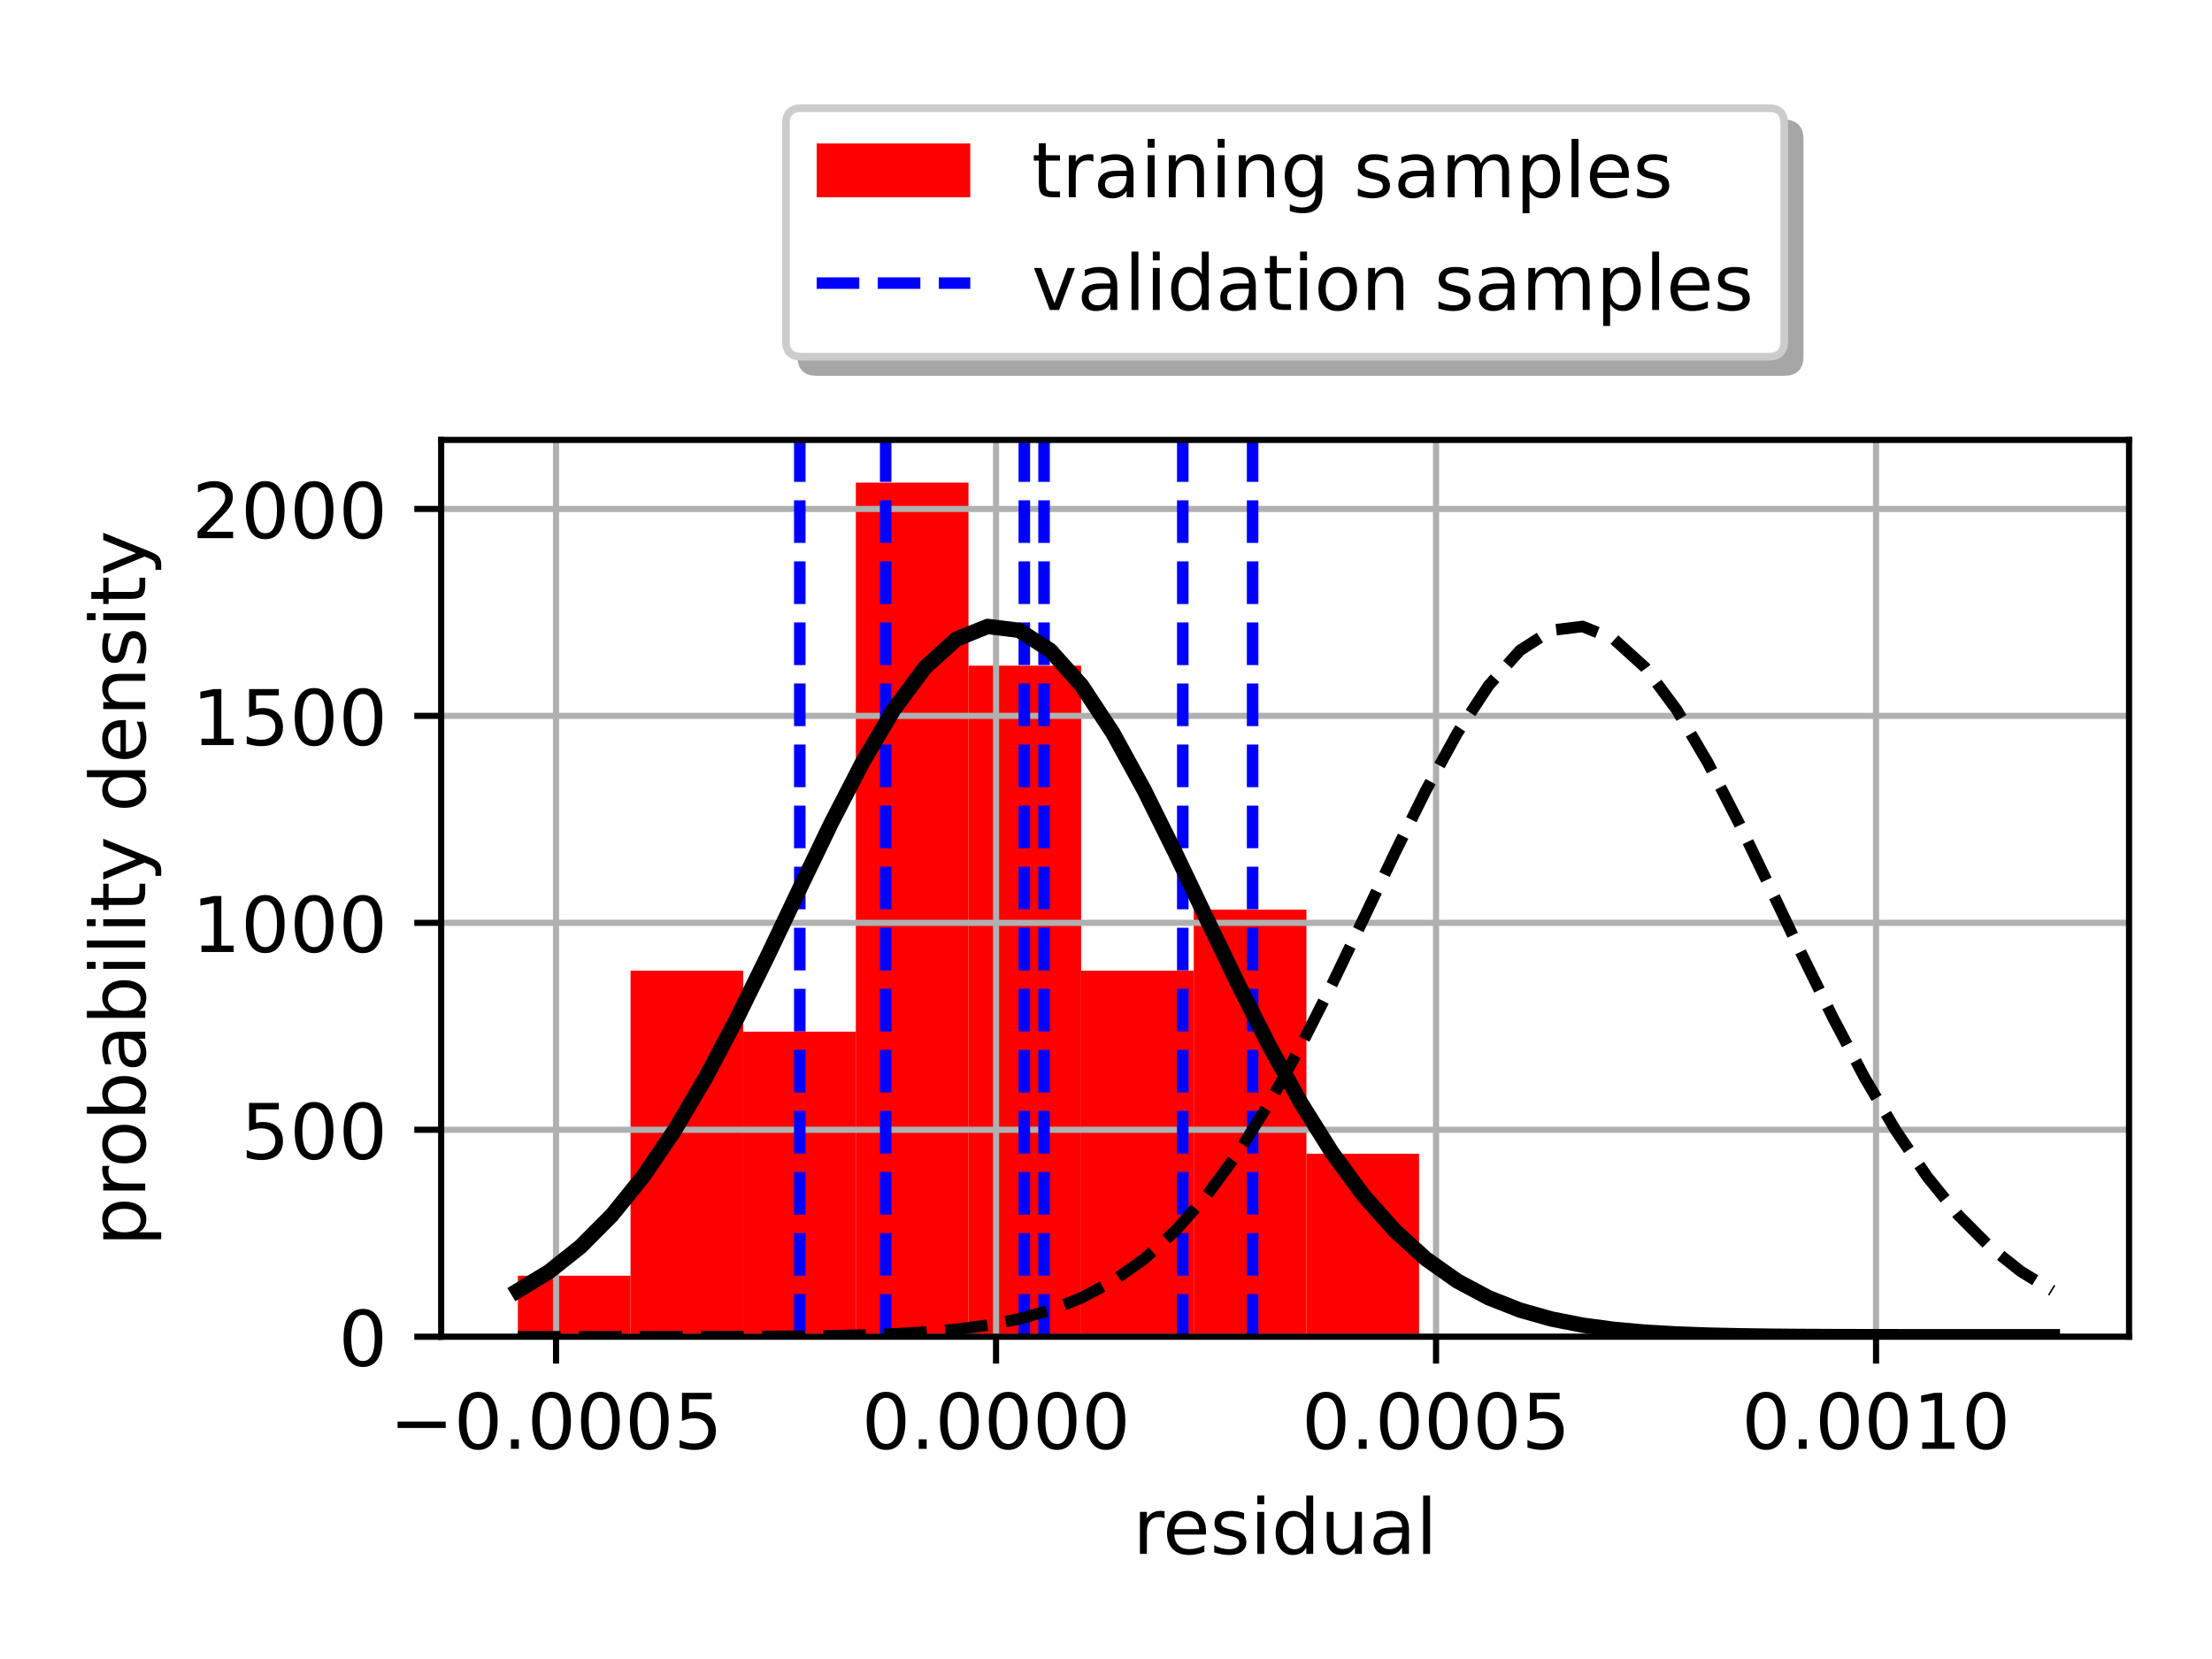
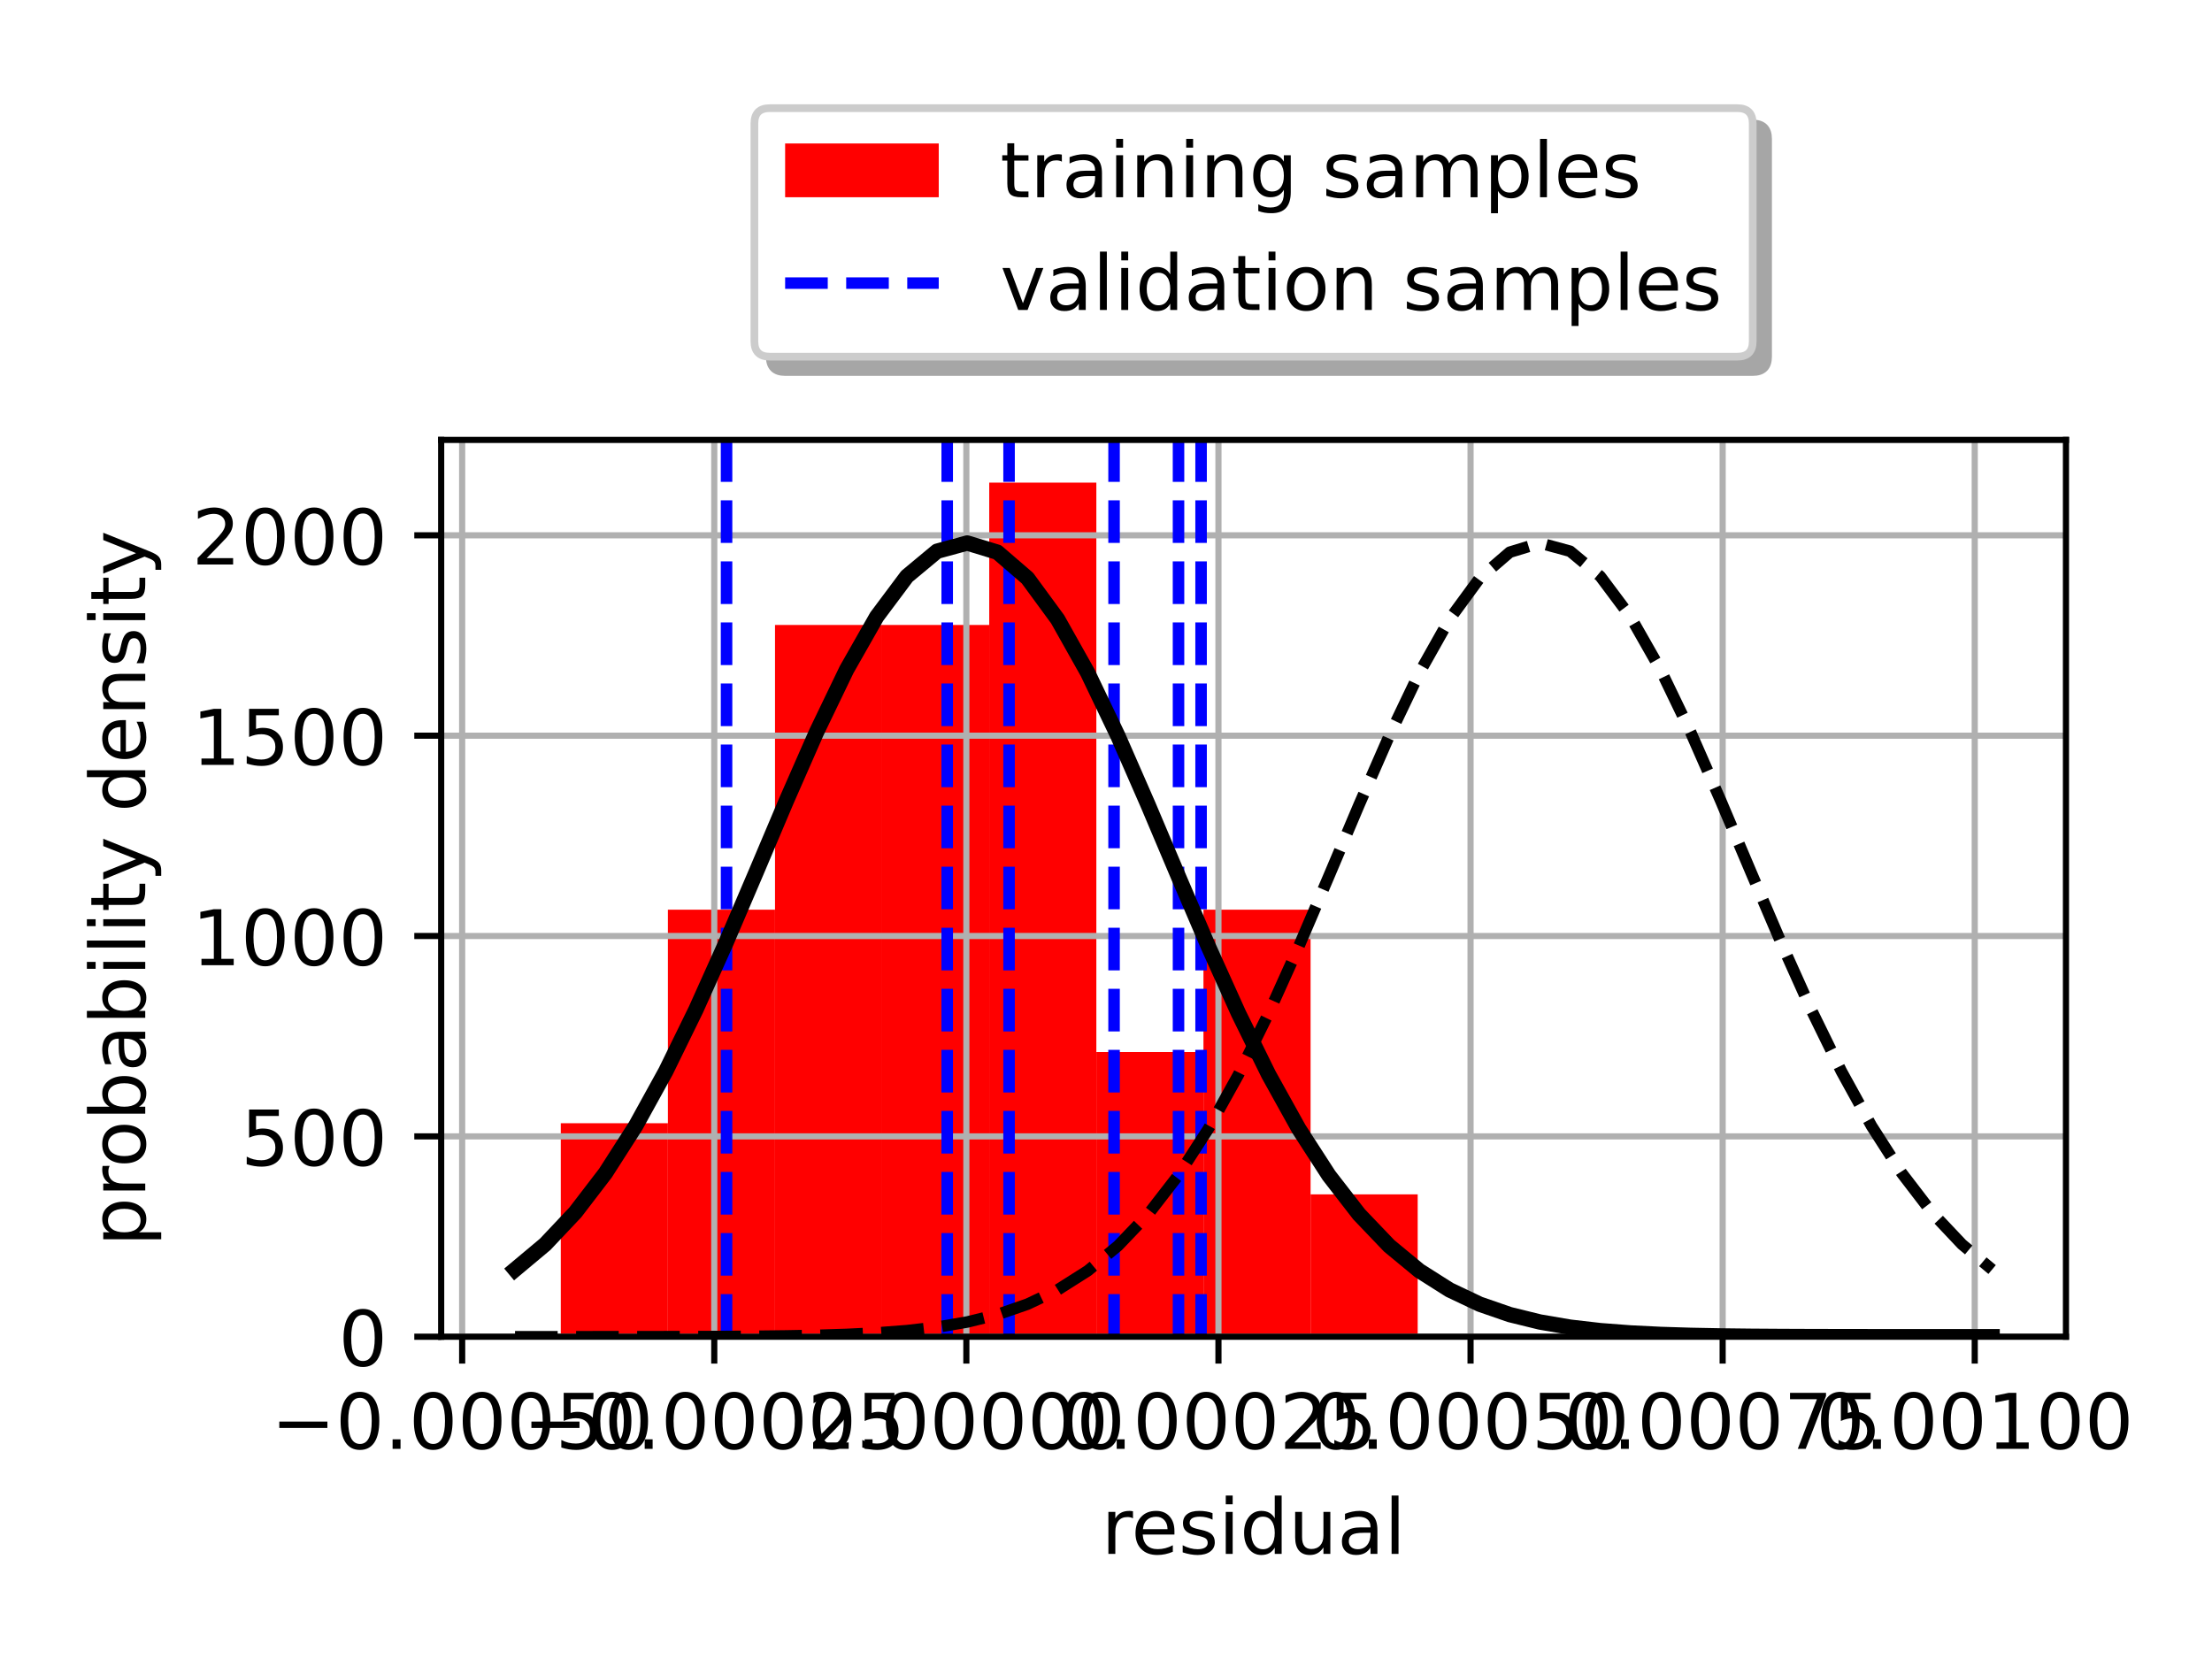
<svg xmlns="http://www.w3.org/2000/svg" xmlns:xlink="http://www.w3.org/1999/xlink" width="288pt" height="216pt" viewBox="0 0 288 216" version="1.1">
  <defs>
    <style type="text/css">*{stroke-linejoin: round; stroke-linecap: butt}</style>
  </defs>
  <g id="figure_1">
    <g id="patch_1">
      <path d="M 0 216  L 288 216  L 288 0  L 0 0  z " style="fill: #ffffff" />
    </g>
    <g id="axes_1">
      <g id="patch_2">
-         <path d="M 57.44 174.04  L 277.2 174.04  L 277.2 57.276  L 57.44 57.276  z " style="fill: #ffffff" />
+         <path d="M 57.44 174.04  L 268.986 174.04  L 268.986 57.276  L 57.44 57.276  z " style="fill: #ffffff" />
      </g>
      <g id="patch_3">
-         <path d="M 67.429 174.04  L 82.095 174.04  L 82.095 166.097  L 67.429 166.097  z " clip-path="url(#p45463c346d)" style="fill: #ff0000" />
+         <path d="M 73.014 174.04  L 86.96 174.04  L 86.96 146.239  L 73.014 146.239  z " clip-path="url(#pca82924d40)" style="fill: #ff0000" />
      </g>
      <g id="patch_4">
-         <path d="M 82.095 174.04  L 96.762 174.04  L 96.762 126.381  L 82.095 126.381  z " clip-path="url(#p45463c346d)" style="fill: #ff0000" />
+         <path d="M 86.96 174.04  L 100.906 174.04  L 100.906 118.438  L 86.96 118.438  z " clip-path="url(#pca82924d40)" style="fill: #ff0000" />
      </g>
      <g id="patch_5">
-         <path d="M 96.762 174.04  L 111.428 174.04  L 111.428 134.324  L 96.762 134.324  z " clip-path="url(#p45463c346d)" style="fill: #ff0000" />
+         <path d="M 100.906 174.04  L 114.852 174.04  L 114.852 81.37  L 100.906 81.37  z " clip-path="url(#pca82924d40)" style="fill: #ff0000" />
      </g>
      <g id="patch_6">
-         <path d="M 111.428 174.04  L 126.094 174.04  L 126.094 62.836  L 111.428 62.836  z " clip-path="url(#p45463c346d)" style="fill: #ff0000" />
+         <path d="M 114.852 174.04  L 128.797 174.04  L 128.797 81.37  L 114.852 81.37  z " clip-path="url(#pca82924d40)" style="fill: #ff0000" />
      </g>
      <g id="patch_7">
-         <path d="M 126.094 174.04  L 140.761 174.04  L 140.761 86.666  L 126.094 86.666  z " clip-path="url(#p45463c346d)" style="fill: #ff0000" />
+         <path d="M 128.797 174.04  L 142.743 174.04  L 142.743 62.836  L 128.797 62.836  z " clip-path="url(#pca82924d40)" style="fill: #ff0000" />
      </g>
      <g id="patch_8">
-         <path d="M 140.761 174.04  L 155.427 174.04  L 155.427 126.381  L 140.761 126.381  z " clip-path="url(#p45463c346d)" style="fill: #ff0000" />
+         <path d="M 142.743 174.04  L 156.689 174.04  L 156.689 136.972  L 142.743 136.972  z " clip-path="url(#pca82924d40)" style="fill: #ff0000" />
      </g>
      <g id="patch_9">
-         <path d="M 155.427 174.04  L 170.094 174.04  L 170.094 118.438  L 155.427 118.438  z " clip-path="url(#p45463c346d)" style="fill: #ff0000" />
+         <path d="M 156.689 174.04  L 170.635 174.04  L 170.635 118.438  L 156.689 118.438  z " clip-path="url(#pca82924d40)" style="fill: #ff0000" />
      </g>
      <g id="patch_10">
-         <path d="M 170.094 174.04  L 184.76 174.04  L 184.76 150.211  L 170.094 150.211  z " clip-path="url(#p45463c346d)" style="fill: #ff0000" />
+         <path d="M 170.635 174.04  L 184.581 174.04  L 184.581 155.506  L 170.635 155.506  z " clip-path="url(#pca82924d40)" style="fill: #ff0000" />
      </g>
      <g id="matplotlib.axis_1">
        <g id="xtick_1">
          <g id="line2d_1">
-             <path d="M 72.395 174.04  L 72.395 57.276  " clip-path="url(#p45463c346d)" style="fill: none; stroke: #b0b0b0; stroke-width: 0.8; stroke-linecap: square" />
+             <path d="M 60.173 174.04  L 60.173 57.276  " clip-path="url(#pca82924d40)" style="fill: none; stroke: #b0b0b0; stroke-width: 0.8; stroke-linecap: square" />
          </g>
          <g id="line2d_2">
            <defs>
-               <path id="mdaa4cfa40d" d="M 0 0  L 0 3.5  " style="stroke: #000000; stroke-width: 0.8" />
-             </defs>
-             <g>
-               <use xlink:href="#mdaa4cfa40d" x="72.395" y="174.04" style="stroke: #000000; stroke-width: 0.8" />
+               <path id="m622368656d" d="M 0 0  L 0 3.5  " style="stroke: #000000; stroke-width: 0.8" />
+             </defs>
+             <g>
+               <use xlink:href="#m622368656d" x="60.173" y="174.04" style="stroke: #000000; stroke-width: 0.8" />
            </g>
          </g>
          <g id="text_1">
-             <g transform="translate(50.71011 188.6384) scale(0.1 -0.1)">
+             <g transform="translate(35.30663 188.6384) scale(0.1 -0.1)">
              <defs>
                <path id="DejaVuSans-2212" d="M 678 2272  L 4684 2272  L 4684 1741  L 678 1741  L 678 2272  z " transform="scale(0.015625)" />
                <path id="DejaVuSans-30" d="M 2034 4250  Q 1547 4250 1301 3770  Q 1056 3291 1056 2328  Q 1056 1369 1301 889  Q 1547 409 2034 409  Q 2525 409 2770 889  Q 3016 1369 3016 2328  Q 3016 3291 2770 3770  Q 2525 4250 2034 4250  z M 2034 4750  Q 2819 4750 3233 4129  Q 3647 3509 3647 2328  Q 3647 1150 3233 529  Q 2819 -91 2034 -91  Q 1250 -91 836 529  Q 422 1150 422 2328  Q 422 3509 836 4129  Q 1250 4750 2034 4750  z " transform="scale(0.015625)" />
                <path id="DejaVuSans-2e" d="M 684 794  L 1344 794  L 1344 0  L 684 0  L 684 794  z " transform="scale(0.015625)" />
                <path id="DejaVuSans-35" d="M 691 4666  L 3169 4666  L 3169 4134  L 1269 4134  L 1269 2991  Q 1406 3038 1543 3061  Q 1681 3084 1819 3084  Q 2600 3084 3056 2656  Q 3513 2228 3513 1497  Q 3513 744 3044 326  Q 2575 -91 1722 -91  Q 1428 -91 1123 -41  Q 819 9 494 109  L 494 744  Q 775 591 1075 516  Q 1375 441 1709 441  Q 2250 441 2565 725  Q 2881 1009 2881 1497  Q 2881 1984 2565 2268  Q 2250 2553 1709 2553  Q 1456 2553 1204 2497  Q 953 2441 691 2322  L 691 4666  z " transform="scale(0.015625)" />
              </defs>
              <use xlink:href="#DejaVuSans-2212" />
              <use xlink:href="#DejaVuSans-30" x="83.789" />
              <use xlink:href="#DejaVuSans-2e" x="147.412" />
              <use xlink:href="#DejaVuSans-30" x="179.199" />
              <use xlink:href="#DejaVuSans-30" x="242.822" />
              <use xlink:href="#DejaVuSans-30" x="306.445" />
              <use xlink:href="#DejaVuSans-35" x="370.068" />
+               <use xlink:href="#DejaVuSans-30" x="433.691" />
            </g>
          </g>
        </g>
        <g id="xtick_2">
          <g id="line2d_3">
-             <path d="M 129.683 174.04  L 129.683 57.276  " clip-path="url(#p45463c346d)" style="fill: none; stroke: #b0b0b0; stroke-width: 0.8; stroke-linecap: square" />
+             <path d="M 92.996 174.04  L 92.996 57.276  " clip-path="url(#pca82924d40)" style="fill: none; stroke: #b0b0b0; stroke-width: 0.8; stroke-linecap: square" />
          </g>
          <g id="line2d_4">
            <g>
-               <use xlink:href="#mdaa4cfa40d" x="129.683" y="174.04" style="stroke: #000000; stroke-width: 0.8" />
+               <use xlink:href="#m622368656d" x="92.996" y="174.04" style="stroke: #000000; stroke-width: 0.8" />
            </g>
          </g>
          <g id="text_2">
-             <g transform="translate(112.1878 188.6384) scale(0.1 -0.1)">
+             <g transform="translate(68.12934 188.6384) scale(0.1 -0.1)">
+               <defs>
+                 <path id="DejaVuSans-32" d="M 1228 531  L 3431 531  L 3431 0  L 469 0  L 469 531  Q 828 903 1448 1529  Q 2069 2156 2228 2338  Q 2531 2678 2651 2914  Q 2772 3150 2772 3378  Q 2772 3750 2511 3984  Q 2250 4219 1831 4219  Q 1534 4219 1204 4116  Q 875 4013 500 3803  L 500 4441  Q 881 4594 1212 4672  Q 1544 4750 1819 4750  Q 2544 4750 2975 4387  Q 3406 4025 3406 3419  Q 3406 3131 3298 2873  Q 3191 2616 2906 2266  Q 2828 2175 2409 1742  Q 1991 1309 1228 531  z " transform="scale(0.015625)" />
+               </defs>
+               <use xlink:href="#DejaVuSans-2212" />
+               <use xlink:href="#DejaVuSans-30" x="83.789" />
+               <use xlink:href="#DejaVuSans-2e" x="147.412" />
+               <use xlink:href="#DejaVuSans-30" x="179.199" />
+               <use xlink:href="#DejaVuSans-30" x="242.822" />
+               <use xlink:href="#DejaVuSans-30" x="306.445" />
+               <use xlink:href="#DejaVuSans-32" x="370.068" />
+               <use xlink:href="#DejaVuSans-35" x="433.691" />
+             </g>
+           </g>
+         </g>
+         <g id="xtick_3">
+           <g id="line2d_5">
+             <path d="M 125.818 174.04  L 125.818 57.276  " clip-path="url(#pca82924d40)" style="fill: none; stroke: #b0b0b0; stroke-width: 0.8; stroke-linecap: square" />
+           </g>
+           <g id="line2d_6">
+             <g>
+               <use xlink:href="#m622368656d" x="125.818" y="174.04" style="stroke: #000000; stroke-width: 0.8" />
+             </g>
+           </g>
+           <g id="text_3">
+             <g transform="translate(105.1419 188.6384) scale(0.1 -0.1)">
              <use xlink:href="#DejaVuSans-30" />
              <use xlink:href="#DejaVuSans-2e" x="63.623" />
              <use xlink:href="#DejaVuSans-30" x="95.41" />
              <use xlink:href="#DejaVuSans-30" x="159.033" />
              <use xlink:href="#DejaVuSans-30" x="222.656" />
              <use xlink:href="#DejaVuSans-30" x="286.279" />
-             </g>
-           </g>
-         </g>
-         <g id="xtick_3">
-           <g id="line2d_5">
-             <path d="M 186.971 174.04  L 186.971 57.276  " clip-path="url(#p45463c346d)" style="fill: none; stroke: #b0b0b0; stroke-width: 0.8; stroke-linecap: square" />
-           </g>
-           <g id="line2d_6">
-             <g>
-               <use xlink:href="#mdaa4cfa40d" x="186.971" y="174.04" style="stroke: #000000; stroke-width: 0.8" />
-             </g>
-           </g>
-           <g id="text_3">
-             <g transform="translate(169.4756 188.6384) scale(0.1 -0.1)">
+               <use xlink:href="#DejaVuSans-30" x="349.902" />
+             </g>
+           </g>
+         </g>
+         <g id="xtick_4">
+           <g id="line2d_7">
+             <path d="M 158.641 174.04  L 158.641 57.276  " clip-path="url(#pca82924d40)" style="fill: none; stroke: #b0b0b0; stroke-width: 0.8; stroke-linecap: square" />
+           </g>
+           <g id="line2d_8">
+             <g>
+               <use xlink:href="#m622368656d" x="158.641" y="174.04" style="stroke: #000000; stroke-width: 0.8" />
+             </g>
+           </g>
+           <g id="text_4">
+             <g transform="translate(137.9646 188.6384) scale(0.1 -0.1)">
+               <use xlink:href="#DejaVuSans-30" />
+               <use xlink:href="#DejaVuSans-2e" x="63.623" />
+               <use xlink:href="#DejaVuSans-30" x="95.41" />
+               <use xlink:href="#DejaVuSans-30" x="159.033" />
+               <use xlink:href="#DejaVuSans-30" x="222.656" />
+               <use xlink:href="#DejaVuSans-32" x="286.279" />
+               <use xlink:href="#DejaVuSans-35" x="349.902" />
+             </g>
+           </g>
+         </g>
+         <g id="xtick_5">
+           <g id="line2d_9">
+             <path d="M 191.464 174.04  L 191.464 57.276  " clip-path="url(#pca82924d40)" style="fill: none; stroke: #b0b0b0; stroke-width: 0.8; stroke-linecap: square" />
+           </g>
+           <g id="line2d_10">
+             <g>
+               <use xlink:href="#m622368656d" x="191.464" y="174.04" style="stroke: #000000; stroke-width: 0.8" />
+             </g>
+           </g>
+           <g id="text_5">
+             <g transform="translate(170.7873 188.6384) scale(0.1 -0.1)">
              <use xlink:href="#DejaVuSans-30" />
              <use xlink:href="#DejaVuSans-2e" x="63.623" />
              <use xlink:href="#DejaVuSans-30" x="95.41" />
              <use xlink:href="#DejaVuSans-30" x="159.033" />
              <use xlink:href="#DejaVuSans-30" x="222.656" />
              <use xlink:href="#DejaVuSans-35" x="286.279" />
-             </g>
-           </g>
-         </g>
-         <g id="xtick_4">
-           <g id="line2d_7">
-             <path d="M 244.259 174.04  L 244.259 57.276  " clip-path="url(#p45463c346d)" style="fill: none; stroke: #b0b0b0; stroke-width: 0.8; stroke-linecap: square" />
-           </g>
-           <g id="line2d_8">
-             <g>
-               <use xlink:href="#mdaa4cfa40d" x="244.259" y="174.04" style="stroke: #000000; stroke-width: 0.8" />
-             </g>
-           </g>
-           <g id="text_4">
-             <g transform="translate(226.7634 188.6384) scale(0.1 -0.1)">
+               <use xlink:href="#DejaVuSans-30" x="349.902" />
+             </g>
+           </g>
+         </g>
+         <g id="xtick_6">
+           <g id="line2d_11">
+             <path d="M 224.287 174.04  L 224.287 57.276  " clip-path="url(#pca82924d40)" style="fill: none; stroke: #b0b0b0; stroke-width: 0.8; stroke-linecap: square" />
+           </g>
+           <g id="line2d_12">
+             <g>
+               <use xlink:href="#m622368656d" x="224.287" y="174.04" style="stroke: #000000; stroke-width: 0.8" />
+             </g>
+           </g>
+           <g id="text_6">
+             <g transform="translate(203.61 188.6384) scale(0.1 -0.1)">
+               <defs>
+                 <path id="DejaVuSans-37" d="M 525 4666  L 3525 4666  L 3525 4397  L 1831 0  L 1172 0  L 2766 4134  L 525 4134  L 525 4666  z " transform="scale(0.015625)" />
+               </defs>
+               <use xlink:href="#DejaVuSans-30" />
+               <use xlink:href="#DejaVuSans-2e" x="63.623" />
+               <use xlink:href="#DejaVuSans-30" x="95.41" />
+               <use xlink:href="#DejaVuSans-30" x="159.033" />
+               <use xlink:href="#DejaVuSans-30" x="222.656" />
+               <use xlink:href="#DejaVuSans-37" x="286.279" />
+               <use xlink:href="#DejaVuSans-35" x="349.902" />
+             </g>
+           </g>
+         </g>
+         <g id="xtick_7">
+           <g id="line2d_13">
+             <path d="M 257.109 174.04  L 257.109 57.276  " clip-path="url(#pca82924d40)" style="fill: none; stroke: #b0b0b0; stroke-width: 0.8; stroke-linecap: square" />
+           </g>
+           <g id="line2d_14">
+             <g>
+               <use xlink:href="#m622368656d" x="257.109" y="174.04" style="stroke: #000000; stroke-width: 0.8" />
+             </g>
+           </g>
+           <g id="text_7">
+             <g transform="translate(236.4327 188.6384) scale(0.1 -0.1)">
              <defs>
                <path id="DejaVuSans-31" d="M 794 531  L 1825 531  L 1825 4091  L 703 3866  L 703 4441  L 1819 4666  L 2450 4666  L 2450 531  L 3481 531  L 3481 0  L 794 0  L 794 531  z " transform="scale(0.015625)" />
              </defs>
              <use xlink:href="#DejaVuSans-30" />
              <use xlink:href="#DejaVuSans-2e" x="63.623" />
              <use xlink:href="#DejaVuSans-30" x="95.41" />
              <use xlink:href="#DejaVuSans-30" x="159.033" />
              <use xlink:href="#DejaVuSans-31" x="222.656" />
              <use xlink:href="#DejaVuSans-30" x="286.279" />
-             </g>
-           </g>
-         </g>
-         <g id="text_5">
-           <g transform="translate(147.5106 202.3166) scale(0.1 -0.1)">
+               <use xlink:href="#DejaVuSans-30" x="349.902" />
+             </g>
+           </g>
+         </g>
+         <g id="text_8">
+           <g transform="translate(143.4037 202.3166) scale(0.1 -0.1)">
            <defs>
              <path id="DejaVuSans-72" d="M 2631 2963  Q 2534 3019 2420 3045  Q 2306 3072 2169 3072  Q 1681 3072 1420 2755  Q 1159 2438 1159 1844  L 1159 0  L 581 0  L 581 3500  L 1159 3500  L 1159 2956  Q 1341 3275 1631 3429  Q 1922 3584 2338 3584  Q 2397 3584 2469 3576  Q 2541 3569 2628 3553  L 2631 2963  z " transform="scale(0.015625)" />
              <path id="DejaVuSans-65" d="M 3597 1894  L 3597 1613  L 953 1613  Q 991 1019 1311 708  Q 1631 397 2203 397  Q 2534 397 2845 478  Q 3156 559 3463 722  L 3463 178  Q 3153 47 2828 -22  Q 2503 -91 2169 -91  Q 1331 -91 842 396  Q 353 884 353 1716  Q 353 2575 817 3079  Q 1281 3584 2069 3584  Q 2775 3584 3186 3129  Q 3597 2675 3597 1894  z M 3022 2063  Q 3016 2534 2758 2815  Q 2500 3097 2075 3097  Q 1594 3097 1305 2825  Q 1016 2553 972 2059  L 3022 2063  z " transform="scale(0.015625)" />
              <path id="DejaVuSans-73" d="M 2834 3397  L 2834 2853  Q 2591 2978 2328 3040  Q 2066 3103 1784 3103  Q 1356 3103 1142 2972  Q 928 2841 928 2578  Q 928 2378 1081 2264  Q 1234 2150 1697 2047  L 1894 2003  Q 2506 1872 2764 1633  Q 3022 1394 3022 966  Q 3022 478 2636 193  Q 2250 -91 1575 -91  Q 1294 -91 989 -36  Q 684 19 347 128  L 347 722  Q 666 556 975 473  Q 1284 391 1588 391  Q 1994 391 2212 530  Q 2431 669 2431 922  Q 2431 1156 2273 1281  Q 2116 1406 1581 1522  L 1381 1569  Q 847 1681 609 1914  Q 372 2147 372 2553  Q 372 3047 722 3315  Q 1072 3584 1716 3584  Q 2034 3584 2315 3537  Q 2597 3491 2834 3397  z " transform="scale(0.015625)" />
              <path id="DejaVuSans-69" d="M 603 3500  L 1178 3500  L 1178 0  L 603 0  L 603 3500  z M 603 4863  L 1178 4863  L 1178 4134  L 603 4134  L 603 4863  z " transform="scale(0.015625)" />
              <path id="DejaVuSans-64" d="M 2906 2969  L 2906 4863  L 3481 4863  L 3481 0  L 2906 0  L 2906 525  Q 2725 213 2448 61  Q 2172 -91 1784 -91  Q 1150 -91 751 415  Q 353 922 353 1747  Q 353 2572 751 3078  Q 1150 3584 1784 3584  Q 2172 3584 2448 3432  Q 2725 3281 2906 2969  z M 947 1747  Q 947 1113 1208 752  Q 1469 391 1925 391  Q 2381 391 2643 752  Q 2906 1113 2906 1747  Q 2906 2381 2643 2742  Q 2381 3103 1925 3103  Q 1469 3103 1208 2742  Q 947 2381 947 1747  z " transform="scale(0.015625)" />
              <path id="DejaVuSans-75" d="M 544 1381  L 544 3500  L 1119 3500  L 1119 1403  Q 1119 906 1312 657  Q 1506 409 1894 409  Q 2359 409 2629 706  Q 2900 1003 2900 1516  L 2900 3500  L 3475 3500  L 3475 0  L 2900 0  L 2900 538  Q 2691 219 2414 64  Q 2138 -91 1772 -91  Q 1169 -91 856 284  Q 544 659 544 1381  z M 1991 3584  L 1991 3584  z " transform="scale(0.015625)" />
              <path id="DejaVuSans-61" d="M 2194 1759  Q 1497 1759 1228 1600  Q 959 1441 959 1056  Q 959 750 1161 570  Q 1363 391 1709 391  Q 2188 391 2477 730  Q 2766 1069 2766 1631  L 2766 1759  L 2194 1759  z M 3341 1997  L 3341 0  L 2766 0  L 2766 531  Q 2569 213 2275 61  Q 1981 -91 1556 -91  Q 1019 -91 701 211  Q 384 513 384 1019  Q 384 1609 779 1909  Q 1175 2209 1959 2209  L 2766 2209  L 2766 2266  Q 2766 2663 2505 2880  Q 2244 3097 1772 3097  Q 1472 3097 1187 3025  Q 903 2953 641 2809  L 641 3341  Q 956 3463 1253 3523  Q 1550 3584 1831 3584  Q 2591 3584 2966 3190  Q 3341 2797 3341 1997  z " transform="scale(0.015625)" />
              <path id="DejaVuSans-6c" d="M 603 4863  L 1178 4863  L 1178 0  L 603 0  L 603 4863  z " transform="scale(0.015625)" />
            </defs>
            <use xlink:href="#DejaVuSans-72" />
            <use xlink:href="#DejaVuSans-65" x="38.863" />
            <use xlink:href="#DejaVuSans-73" x="100.387" />
            <use xlink:href="#DejaVuSans-69" x="152.486" />
            <use xlink:href="#DejaVuSans-64" x="180.27" />
            <use xlink:href="#DejaVuSans-75" x="243.746" />
            <use xlink:href="#DejaVuSans-61" x="307.125" />
            <use xlink:href="#DejaVuSans-6c" x="368.404" />
          </g>
        </g>
      </g>
      <g id="matplotlib.axis_2">
        <g id="ytick_1">
-           <g id="line2d_9">
-             <path d="M 57.44 174.04  L 277.2 174.04  " clip-path="url(#p45463c346d)" style="fill: none; stroke: #b0b0b0; stroke-width: 0.8; stroke-linecap: square" />
-           </g>
-           <g id="line2d_10">
-             <defs>
-               <path id="m2a0b2bdc3b" d="M 0 0  L -3.5 0  " style="stroke: #000000; stroke-width: 0.8" />
-             </defs>
-             <g>
-               <use xlink:href="#m2a0b2bdc3b" x="57.44" y="174.04" style="stroke: #000000; stroke-width: 0.8" />
-             </g>
-           </g>
-           <g id="text_6">
+           <g id="line2d_15">
+             <path d="M 57.44 174.04  L 268.986 174.04  " clip-path="url(#pca82924d40)" style="fill: none; stroke: #b0b0b0; stroke-width: 0.8; stroke-linecap: square" />
+           </g>
+           <g id="line2d_16">
+             <defs>
+               <path id="m66408943d1" d="M 0 0  L -3.5 0  " style="stroke: #000000; stroke-width: 0.8" />
+             </defs>
+             <g>
+               <use xlink:href="#m66408943d1" x="57.44" y="174.04" style="stroke: #000000; stroke-width: 0.8" />
+             </g>
+           </g>
+           <g id="text_9">
            <g transform="translate(44.0775 177.8392) scale(0.1 -0.1)">
              <use xlink:href="#DejaVuSans-30" />
            </g>
          </g>
        </g>
        <g id="ytick_2">
-           <g id="line2d_11">
-             <path d="M 57.44 147.096  L 277.2 147.096  " clip-path="url(#p45463c346d)" style="fill: none; stroke: #b0b0b0; stroke-width: 0.8; stroke-linecap: square" />
-           </g>
-           <g id="line2d_12">
-             <g>
-               <use xlink:href="#m2a0b2bdc3b" x="57.44" y="147.096" style="stroke: #000000; stroke-width: 0.8" />
-             </g>
-           </g>
-           <g id="text_7">
-             <g transform="translate(31.3525 150.8949) scale(0.1 -0.1)">
+           <g id="line2d_17">
+             <path d="M 57.44 147.955  L 268.986 147.955  " clip-path="url(#pca82924d40)" style="fill: none; stroke: #b0b0b0; stroke-width: 0.8; stroke-linecap: square" />
+           </g>
+           <g id="line2d_18">
+             <g>
+               <use xlink:href="#m66408943d1" x="57.44" y="147.955" style="stroke: #000000; stroke-width: 0.8" />
+             </g>
+           </g>
+           <g id="text_10">
+             <g transform="translate(31.3525 151.7538) scale(0.1 -0.1)">
              <use xlink:href="#DejaVuSans-35" />
              <use xlink:href="#DejaVuSans-30" x="63.623" />
              <use xlink:href="#DejaVuSans-30" x="127.246" />
            </g>
          </g>
        </g>
        <g id="ytick_3">
-           <g id="line2d_13">
-             <path d="M 57.44 120.151  L 277.2 120.151  " clip-path="url(#p45463c346d)" style="fill: none; stroke: #b0b0b0; stroke-width: 0.8; stroke-linecap: square" />
-           </g>
-           <g id="line2d_14">
-             <g>
-               <use xlink:href="#m2a0b2bdc3b" x="57.44" y="120.151" style="stroke: #000000; stroke-width: 0.8" />
-             </g>
-           </g>
-           <g id="text_8">
-             <g transform="translate(24.99 123.9506) scale(0.1 -0.1)">
+           <g id="line2d_19">
+             <path d="M 57.44 121.869  L 268.986 121.869  " clip-path="url(#pca82924d40)" style="fill: none; stroke: #b0b0b0; stroke-width: 0.8; stroke-linecap: square" />
+           </g>
+           <g id="line2d_20">
+             <g>
+               <use xlink:href="#m66408943d1" x="57.44" y="121.869" style="stroke: #000000; stroke-width: 0.8" />
+             </g>
+           </g>
+           <g id="text_11">
+             <g transform="translate(24.99 125.6685) scale(0.1 -0.1)">
              <use xlink:href="#DejaVuSans-31" />
              <use xlink:href="#DejaVuSans-30" x="63.623" />
              <use xlink:href="#DejaVuSans-30" x="127.246" />
              <use xlink:href="#DejaVuSans-30" x="190.869" />
            </g>
          </g>
        </g>
        <g id="ytick_4">
-           <g id="line2d_15">
-             <path d="M 57.44 93.207  L 277.2 93.207  " clip-path="url(#p45463c346d)" style="fill: none; stroke: #b0b0b0; stroke-width: 0.8; stroke-linecap: square" />
-           </g>
-           <g id="line2d_16">
-             <g>
-               <use xlink:href="#m2a0b2bdc3b" x="57.44" y="93.207" style="stroke: #000000; stroke-width: 0.8" />
-             </g>
-           </g>
-           <g id="text_9">
-             <g transform="translate(24.99 97.00624) scale(0.1 -0.1)">
+           <g id="line2d_21">
+             <path d="M 57.44 95.784  L 268.986 95.784  " clip-path="url(#pca82924d40)" style="fill: none; stroke: #b0b0b0; stroke-width: 0.8; stroke-linecap: square" />
+           </g>
+           <g id="line2d_22">
+             <g>
+               <use xlink:href="#m66408943d1" x="57.44" y="95.784" style="stroke: #000000; stroke-width: 0.8" />
+             </g>
+           </g>
+           <g id="text_12">
+             <g transform="translate(24.99 99.58309) scale(0.1 -0.1)">
              <use xlink:href="#DejaVuSans-31" />
              <use xlink:href="#DejaVuSans-35" x="63.623" />
              <use xlink:href="#DejaVuSans-30" x="127.246" />
              <use xlink:href="#DejaVuSans-30" x="190.869" />
            </g>
          </g>
        </g>
        <g id="ytick_5">
-           <g id="line2d_17">
-             <path d="M 57.44 66.263  L 277.2 66.263  " clip-path="url(#p45463c346d)" style="fill: none; stroke: #b0b0b0; stroke-width: 0.8; stroke-linecap: square" />
-           </g>
-           <g id="line2d_18">
-             <g>
-               <use xlink:href="#m2a0b2bdc3b" x="57.44" y="66.263" style="stroke: #000000; stroke-width: 0.8" />
-             </g>
-           </g>
-           <g id="text_10">
-             <g transform="translate(24.99 70.06192) scale(0.1 -0.1)">
-               <defs>
-                 <path id="DejaVuSans-32" d="M 1228 531  L 3431 531  L 3431 0  L 469 0  L 469 531  Q 828 903 1448 1529  Q 2069 2156 2228 2338  Q 2531 2678 2651 2914  Q 2772 3150 2772 3378  Q 2772 3750 2511 3984  Q 2250 4219 1831 4219  Q 1534 4219 1204 4116  Q 875 4013 500 3803  L 500 4441  Q 881 4594 1212 4672  Q 1544 4750 1819 4750  Q 2544 4750 2975 4387  Q 3406 4025 3406 3419  Q 3406 3131 3298 2873  Q 3191 2616 2906 2266  Q 2828 2175 2409 1742  Q 1991 1309 1228 531  z " transform="scale(0.015625)" />
-               </defs>
+           <g id="line2d_23">
+             <path d="M 57.44 69.698  L 268.986 69.698  " clip-path="url(#pca82924d40)" style="fill: none; stroke: #b0b0b0; stroke-width: 0.8; stroke-linecap: square" />
+           </g>
+           <g id="line2d_24">
+             <g>
+               <use xlink:href="#m66408943d1" x="57.44" y="69.698" style="stroke: #000000; stroke-width: 0.8" />
+             </g>
+           </g>
+           <g id="text_13">
+             <g transform="translate(24.99 73.49772) scale(0.1 -0.1)">
              <use xlink:href="#DejaVuSans-32" />
              <use xlink:href="#DejaVuSans-30" x="63.623" />
              <use xlink:href="#DejaVuSans-30" x="127.246" />
              <use xlink:href="#DejaVuSans-30" x="190.869" />
            </g>
          </g>
        </g>
-         <g id="text_11">
+         <g id="text_14">
          <g transform="translate(18.91031 162.2557) rotate(-90) scale(0.1 -0.1)">
            <defs>
              <path id="DejaVuSans-70" d="M 1159 525  L 1159 -1331  L 581 -1331  L 581 3500  L 1159 3500  L 1159 2969  Q 1341 3281 1617 3432  Q 1894 3584 2278 3584  Q 2916 3584 3314 3078  Q 3713 2572 3713 1747  Q 3713 922 3314 415  Q 2916 -91 2278 -91  Q 1894 -91 1617 61  Q 1341 213 1159 525  z M 3116 1747  Q 3116 2381 2855 2742  Q 2594 3103 2138 3103  Q 1681 3103 1420 2742  Q 1159 2381 1159 1747  Q 1159 1113 1420 752  Q 1681 391 2138 391  Q 2594 391 2855 752  Q 3116 1113 3116 1747  z " transform="scale(0.015625)" />
              <path id="DejaVuSans-6f" d="M 1959 3097  Q 1497 3097 1228 2736  Q 959 2375 959 1747  Q 959 1119 1226 758  Q 1494 397 1959 397  Q 2419 397 2687 759  Q 2956 1122 2956 1747  Q 2956 2369 2687 2733  Q 2419 3097 1959 3097  z M 1959 3584  Q 2709 3584 3137 3096  Q 3566 2609 3566 1747  Q 3566 888 3137 398  Q 2709 -91 1959 -91  Q 1206 -91 779 398  Q 353 888 353 1747  Q 353 2609 779 3096  Q 1206 3584 1959 3584  z " transform="scale(0.015625)" />
              <path id="DejaVuSans-62" d="M 3116 1747  Q 3116 2381 2855 2742  Q 2594 3103 2138 3103  Q 1681 3103 1420 2742  Q 1159 2381 1159 1747  Q 1159 1113 1420 752  Q 1681 391 2138 391  Q 2594 391 2855 752  Q 3116 1113 3116 1747  z M 1159 2969  Q 1341 3281 1617 3432  Q 1894 3584 2278 3584  Q 2916 3584 3314 3078  Q 3713 2572 3713 1747  Q 3713 922 3314 415  Q 2916 -91 2278 -91  Q 1894 -91 1617 61  Q 1341 213 1159 525  L 1159 0  L 581 0  L 581 4863  L 1159 4863  L 1159 2969  z " transform="scale(0.015625)" />
              <path id="DejaVuSans-74" d="M 1172 4494  L 1172 3500  L 2356 3500  L 2356 3053  L 1172 3053  L 1172 1153  Q 1172 725 1289 603  Q 1406 481 1766 481  L 2356 481  L 2356 0  L 1766 0  Q 1100 0 847 248  Q 594 497 594 1153  L 594 3053  L 172 3053  L 172 3500  L 594 3500  L 594 4494  L 1172 4494  z " transform="scale(0.015625)" />
              <path id="DejaVuSans-79" d="M 2059 -325  Q 1816 -950 1584 -1140  Q 1353 -1331 966 -1331  L 506 -1331  L 506 -850  L 844 -850  Q 1081 -850 1212 -737  Q 1344 -625 1503 -206  L 1606 56  L 191 3500  L 800 3500  L 1894 763  L 2988 3500  L 3597 3500  L 2059 -325  z " transform="scale(0.015625)" />
              <path id="DejaVuSans-20" transform="scale(0.015625)" />
              <path id="DejaVuSans-6e" d="M 3513 2113  L 3513 0  L 2938 0  L 2938 2094  Q 2938 2591 2744 2837  Q 2550 3084 2163 3084  Q 1697 3084 1428 2787  Q 1159 2491 1159 1978  L 1159 0  L 581 0  L 581 3500  L 1159 3500  L 1159 2956  Q 1366 3272 1645 3428  Q 1925 3584 2291 3584  Q 2894 3584 3203 3211  Q 3513 2838 3513 2113  z " transform="scale(0.015625)" />
            </defs>
            <use xlink:href="#DejaVuSans-70" />
            <use xlink:href="#DejaVuSans-72" x="63.477" />
            <use xlink:href="#DejaVuSans-6f" x="102.34" />
            <use xlink:href="#DejaVuSans-62" x="163.521" />
            <use xlink:href="#DejaVuSans-61" x="226.998" />
            <use xlink:href="#DejaVuSans-62" x="288.277" />
            <use xlink:href="#DejaVuSans-69" x="351.754" />
            <use xlink:href="#DejaVuSans-6c" x="379.537" />
            <use xlink:href="#DejaVuSans-69" x="407.32" />
            <use xlink:href="#DejaVuSans-74" x="435.104" />
            <use xlink:href="#DejaVuSans-79" x="474.312" />
            <use xlink:href="#DejaVuSans-20" x="533.492" />
            <use xlink:href="#DejaVuSans-64" x="565.279" />
            <use xlink:href="#DejaVuSans-65" x="628.756" />
            <use xlink:href="#DejaVuSans-6e" x="690.279" />
            <use xlink:href="#DejaVuSans-73" x="753.658" />
            <use xlink:href="#DejaVuSans-69" x="805.758" />
            <use xlink:href="#DejaVuSans-74" x="833.541" />
            <use xlink:href="#DejaVuSans-79" x="872.75" />
          </g>
        </g>
      </g>
-       <g id="line2d_19">
-         <path d="M 115.313 174.04  L 115.313 57.276  " clip-path="url(#p45463c346d)" style="fill: none; stroke-dasharray: 5.55,2.4; stroke-dashoffset: 0; stroke: #0000ff; stroke-width: 1.5" />
-       </g>
-       <g id="line2d_20">
-         <path d="M 135.936 174.04  L 135.936 57.276  " clip-path="url(#p45463c346d)" style="fill: none; stroke-dasharray: 5.55,2.4; stroke-dashoffset: 0; stroke: #0000ff; stroke-width: 1.5" />
-       </g>
-       <g id="line2d_21">
-         <path d="M 163.09 174.04  L 163.09 57.276  " clip-path="url(#p45463c346d)" style="fill: none; stroke-dasharray: 5.55,2.4; stroke-dashoffset: 0; stroke: #0000ff; stroke-width: 1.5" />
-       </g>
-       <g id="line2d_22">
-         <path d="M 153.996 174.04  L 153.996 57.276  " clip-path="url(#p45463c346d)" style="fill: none; stroke-dasharray: 5.55,2.4; stroke-dashoffset: 0; stroke: #0000ff; stroke-width: 1.5" />
-       </g>
-       <g id="line2d_23">
-         <path d="M 104.133 174.04  L 104.133 57.276  " clip-path="url(#p45463c346d)" style="fill: none; stroke-dasharray: 5.55,2.4; stroke-dashoffset: 0; stroke: #0000ff; stroke-width: 1.5" />
-       </g>
-       <g id="line2d_24">
-         <path d="M 133.366 174.04  L 133.366 57.276  " clip-path="url(#p45463c346d)" style="fill: none; stroke-dasharray: 5.55,2.4; stroke-dashoffset: 0; stroke: #0000ff; stroke-width: 1.5" />
-       </g>
      <g id="line2d_25">
-         <path d="M 67.429 168.039  L 71.506 165.553  L 75.583 162.316  L 79.661 158.219  L 83.738 153.185  L 87.815 147.188  L 91.892 140.269  L 95.969 132.552  L 100.047 124.253  L 104.124 115.68  L 108.201 107.219  L 112.278 99.305  L 116.355 92.393  L 120.432 86.911  L 124.51 83.217  L 128.587 81.563  L 132.664 82.064  L 136.741 84.683  L 140.818 89.242  L 144.896 95.435  L 148.973 102.866  L 153.05 111.089  L 157.127 119.654  L 161.204 128.144  L 165.281 136.206  L 169.359 143.576  L 173.436 150.079  L 177.513 155.631  L 181.59 160.225  L 185.667 163.913  L 189.744 166.789  L 193.822 168.968  L 197.899 170.575  L 201.976 171.727  L 206.053 172.533  L 210.13 173.08  L 214.208 173.443  L 218.285 173.677  L 222.362 173.825  L 226.439 173.915  L 230.516 173.969  L 234.593 174.001  L 238.671 174.019  L 242.748 174.029  L 246.825 174.034  L 250.902 174.037  L 254.979 174.039  L 259.057 174.039  L 263.134 174.04  L 267.211 174.04  " clip-path="url(#p45463c346d)" style="fill: none; stroke: #000000; stroke-width: 2; stroke-linecap: square" />
+         <path d="M 153.441 174.04  L 153.441 57.276  " clip-path="url(#pca82924d40)" style="fill: none; stroke-dasharray: 5.55,2.4; stroke-dashoffset: 0; stroke: #0000ff; stroke-width: 1.5" />
      </g>
      <g id="line2d_26">
-         <path d="M 67.429 174.04  L 71.506 174.04  L 75.583 174.039  L 79.661 174.039  L 83.738 174.037  L 87.815 174.034  L 91.892 174.029  L 95.969 174.019  L 100.047 174.001  L 104.124 173.969  L 108.201 173.915  L 112.278 173.825  L 116.355 173.677  L 120.432 173.443  L 124.51 173.08  L 128.587 172.533  L 132.664 171.727  L 136.741 170.575  L 140.818 168.968  L 144.896 166.789  L 148.973 163.913  L 153.05 160.225  L 157.127 155.631  L 161.204 150.079  L 165.281 143.576  L 169.359 136.206  L 173.436 128.144  L 177.513 119.654  L 181.59 111.089  L 185.667 102.866  L 189.744 95.435  L 193.822 89.242  L 197.899 84.683  L 201.976 82.064  L 206.053 81.563  L 210.13 83.217  L 214.208 86.911  L 218.285 92.393  L 222.362 99.305  L 226.439 107.219  L 230.516 115.68  L 234.593 124.253  L 238.671 132.552  L 242.748 140.269  L 246.825 147.188  L 250.902 153.185  L 254.979 158.219  L 259.057 162.316  L 263.134 165.553  L 267.211 168.039  " clip-path="url(#p45463c346d)" style="fill: none; stroke-dasharray: 5.55,2.4; stroke-dashoffset: 0; stroke: #000000; stroke-width: 1.5" />
+         <path d="M 156.38 174.04  L 156.38 57.276  " clip-path="url(#pca82924d40)" style="fill: none; stroke-dasharray: 5.55,2.4; stroke-dashoffset: 0; stroke: #0000ff; stroke-width: 1.5" />
+       </g>
+       <g id="line2d_27">
+         <path d="M 123.325 174.04  L 123.325 57.276  " clip-path="url(#pca82924d40)" style="fill: none; stroke-dasharray: 5.55,2.4; stroke-dashoffset: 0; stroke: #0000ff; stroke-width: 1.5" />
+       </g>
+       <g id="line2d_28">
+         <path d="M 145.05 174.04  L 145.05 57.276  " clip-path="url(#pca82924d40)" style="fill: none; stroke-dasharray: 5.55,2.4; stroke-dashoffset: 0; stroke: #0000ff; stroke-width: 1.5" />
+       </g>
+       <g id="line2d_29">
+         <path d="M 94.596 174.04  L 94.596 57.276  " clip-path="url(#pca82924d40)" style="fill: none; stroke-dasharray: 5.55,2.4; stroke-dashoffset: 0; stroke: #0000ff; stroke-width: 1.5" />
+       </g>
+       <g id="line2d_30">
+         <path d="M 131.379 174.04  L 131.379 57.276  " clip-path="url(#pca82924d40)" style="fill: none; stroke-dasharray: 5.55,2.4; stroke-dashoffset: 0; stroke: #0000ff; stroke-width: 1.5" />
+       </g>
+       <g id="line2d_31">
+         <path d="M 67.056 165.293  L 70.981 162.009  L 74.905 157.851  L 78.83 152.731  L 82.755 146.604  L 86.68 139.484  L 90.604 131.465  L 94.529 122.728  L 98.454 113.545  L 102.379 104.274  L 106.304 95.335  L 110.228 87.185  L 114.153 80.281  L 118.078 75.032  L 122.003 71.768  L 125.928 70.699  L 129.852 71.894  L 133.777 75.275  L 137.702 80.625  L 141.627 87.61  L 145.552 95.816  L 149.476 104.785  L 153.401 114.062  L 157.326 123.228  L 161.251 131.932  L 165.175 139.905  L 169.1 146.971  L 173.025 153.042  L 176.95 158.107  L 180.875 162.213  L 184.799 165.453  L 188.724 167.941  L 192.649 169.802  L 196.574 171.16  L 200.499 172.125  L 204.423 172.795  L 208.348 173.248  L 212.273 173.547  L 216.198 173.74  L 220.123 173.861  L 224.047 173.936  L 227.972 173.981  L 231.897 174.007  L 235.822 174.022  L 239.747 174.03  L 243.671 174.035  L 247.596 174.037  L 251.521 174.039  L 255.446 174.039  L 259.37 174.04  " clip-path="url(#pca82924d40)" style="fill: none; stroke: #000000; stroke-width: 2; stroke-linecap: square" />
+       </g>
+       <g id="line2d_32">
+         <path d="M 67.056 174.04  L 70.981 174.039  L 74.905 174.039  L 78.83 174.037  L 82.755 174.035  L 86.68 174.03  L 90.604 174.022  L 94.529 174.007  L 98.454 173.981  L 102.379 173.936  L 106.304 173.861  L 110.228 173.74  L 114.153 173.547  L 118.078 173.248  L 122.003 172.795  L 125.928 172.125  L 129.852 171.16  L 133.777 169.802  L 137.702 167.941  L 141.627 165.453  L 145.552 162.213  L 149.476 158.107  L 153.401 153.042  L 157.326 146.971  L 161.251 139.905  L 165.175 131.932  L 169.1 123.228  L 173.025 114.062  L 176.95 104.785  L 180.875 95.816  L 184.799 87.61  L 188.724 80.625  L 192.649 75.275  L 196.574 71.894  L 200.499 70.699  L 204.423 71.768  L 208.348 75.032  L 212.273 80.281  L 216.198 87.185  L 220.123 95.335  L 224.047 104.274  L 227.972 113.545  L 231.897 122.728  L 235.822 131.465  L 239.747 139.484  L 243.671 146.604  L 247.596 152.731  L 251.521 157.851  L 255.446 162.009  L 259.37 165.293  " clip-path="url(#pca82924d40)" style="fill: none; stroke-dasharray: 5.55,2.4; stroke-dashoffset: 0; stroke: #000000; stroke-width: 1.5" />
      </g>
      <g id="patch_11">
        <path d="M 57.44 174.04  L 57.44 57.276  " style="fill: none; stroke: #000000; stroke-width: 0.8; stroke-linejoin: miter; stroke-linecap: square" />
      </g>
      <g id="patch_12">
-         <path d="M 277.2 174.04  L 277.2 57.276  " style="fill: none; stroke: #000000; stroke-width: 0.8; stroke-linejoin: miter; stroke-linecap: square" />
+         <path d="M 268.986 174.04  L 268.986 57.276  " style="fill: none; stroke: #000000; stroke-width: 0.8; stroke-linejoin: miter; stroke-linecap: square" />
      </g>
      <g id="patch_13">
-         <path d="M 57.44 174.04  L 277.2 174.04  " style="fill: none; stroke: #000000; stroke-width: 0.8; stroke-linejoin: miter; stroke-linecap: square" />
+         <path d="M 57.44 174.04  L 268.986 174.04  " style="fill: none; stroke: #000000; stroke-width: 0.8; stroke-linejoin: miter; stroke-linecap: square" />
      </g>
      <g id="patch_14">
-         <path d="M 57.44 57.276  L 277.2 57.276  " style="fill: none; stroke: #000000; stroke-width: 0.8; stroke-linejoin: miter; stroke-linecap: square" />
+         <path d="M 57.44 57.276  L 268.986 57.276  " style="fill: none; stroke: #000000; stroke-width: 0.8; stroke-linejoin: miter; stroke-linecap: square" />
      </g>
      <g id="legend_1">
        <g id="patch_15">
-           <path d="M 106.33 48.438  L 232.31 48.438  Q 234.31 48.438 234.31 46.438  L 234.31 18.082  Q 234.31 16.082 232.31 16.082  L 106.33 16.082  Q 104.33 16.082 104.33 18.082  L 104.33 46.438  Q 104.33 48.438 106.33 48.438  z " style="fill: #4d4d4d; opacity: 0.5; stroke: #4d4d4d; stroke-linejoin: miter" />
+           <path d="M 102.223 48.438  L 228.203 48.438  Q 230.203 48.438 230.203 46.438  L 230.203 18.082  Q 230.203 16.082 228.203 16.082  L 102.223 16.082  Q 100.223 16.082 100.223 18.082  L 100.223 46.438  Q 100.223 48.438 102.223 48.438  z " style="fill: #4d4d4d; opacity: 0.5; stroke: #4d4d4d; stroke-linejoin: miter" />
        </g>
        <g id="patch_16">
-           <path d="M 104.33 46.438  L 230.31 46.438  Q 232.31 46.438 232.31 44.438  L 232.31 16.082  Q 232.31 14.082 230.31 14.082  L 104.33 14.082  Q 102.33 14.082 102.33 16.082  L 102.33 44.438  Q 102.33 46.438 104.33 46.438  z " style="fill: #ffffff; stroke: #cccccc; stroke-linejoin: miter" />
+           <path d="M 100.223 46.438  L 226.203 46.438  Q 228.203 46.438 228.203 44.438  L 228.203 16.082  Q 228.203 14.082 226.203 14.082  L 100.223 14.082  Q 98.223 14.082 98.223 16.082  L 98.223 44.438  Q 98.223 46.438 100.223 46.438  z " style="fill: #ffffff; stroke: #cccccc; stroke-linejoin: miter" />
        </g>
        <g id="patch_17">
-           <path d="M 106.33 25.68  L 126.33 25.68  L 126.33 18.68  L 106.33 18.68  z " style="fill: #ff0000" />
-         </g>
-         <g id="text_12">
-           <g transform="translate(134.3302 25.67999) scale(0.1 -0.1)">
+           <path d="M 102.223 25.68  L 122.223 25.68  L 122.223 18.68  L 102.223 18.68  z " style="fill: #ff0000" />
+         </g>
+         <g id="text_15">
+           <g transform="translate(130.2233 25.67999) scale(0.1 -0.1)">
            <defs>
              <path id="DejaVuSans-67" d="M 2906 1791  Q 2906 2416 2648 2759  Q 2391 3103 1925 3103  Q 1463 3103 1205 2759  Q 947 2416 947 1791  Q 947 1169 1205 825  Q 1463 481 1925 481  Q 2391 481 2648 825  Q 2906 1169 2906 1791  z M 3481 434  Q 3481 -459 3084 -895  Q 2688 -1331 1869 -1331  Q 1566 -1331 1297 -1286  Q 1028 -1241 775 -1147  L 775 -588  Q 1028 -725 1275 -790  Q 1522 -856 1778 -856  Q 2344 -856 2625 -561  Q 2906 -266 2906 331  L 2906 616  Q 2728 306 2450 153  Q 2172 0 1784 0  Q 1141 0 747 490  Q 353 981 353 1791  Q 353 2603 747 3093  Q 1141 3584 1784 3584  Q 2172 3584 2450 3431  Q 2728 3278 2906 2969  L 2906 3500  L 3481 3500  L 3481 434  z " transform="scale(0.015625)" />
              <path id="DejaVuSans-6d" d="M 3328 2828  Q 3544 3216 3844 3400  Q 4144 3584 4550 3584  Q 5097 3584 5394 3201  Q 5691 2819 5691 2113  L 5691 0  L 5113 0  L 5113 2094  Q 5113 2597 4934 2840  Q 4756 3084 4391 3084  Q 3944 3084 3684 2787  Q 3425 2491 3425 1978  L 3425 0  L 2847 0  L 2847 2094  Q 2847 2600 2669 2842  Q 2491 3084 2119 3084  Q 1678 3084 1418 2786  Q 1159 2488 1159 1978  L 1159 0  L 581 0  L 581 3500  L 1159 3500  L 1159 2956  Q 1356 3278 1631 3431  Q 1906 3584 2284 3584  Q 2666 3584 2933 3390  Q 3200 3197 3328 2828  z " transform="scale(0.015625)" />
            </defs>
            <use xlink:href="#DejaVuSans-74" />
            <use xlink:href="#DejaVuSans-72" x="39.209" />
            <use xlink:href="#DejaVuSans-61" x="80.322" />
            <use xlink:href="#DejaVuSans-69" x="141.602" />
            <use xlink:href="#DejaVuSans-6e" x="169.385" />
            <use xlink:href="#DejaVuSans-69" x="232.764" />
            <use xlink:href="#DejaVuSans-6e" x="260.547" />
            <use xlink:href="#DejaVuSans-67" x="323.926" />
            <use xlink:href="#DejaVuSans-20" x="387.402" />
            <use xlink:href="#DejaVuSans-73" x="419.189" />
            <use xlink:href="#DejaVuSans-61" x="471.289" />
            <use xlink:href="#DejaVuSans-6d" x="532.568" />
            <use xlink:href="#DejaVuSans-70" x="629.98" />
            <use xlink:href="#DejaVuSans-6c" x="693.457" />
            <use xlink:href="#DejaVuSans-65" x="721.24" />
            <use xlink:href="#DejaVuSans-73" x="782.764" />
          </g>
        </g>
-         <g id="line2d_27">
-           <path d="M 106.33 36.858  L 116.33 36.858  L 126.33 36.858  " style="fill: none; stroke-dasharray: 5.55,2.4; stroke-dashoffset: 0; stroke: #0000ff; stroke-width: 1.5" />
-         </g>
-         <g id="text_13">
-           <g transform="translate(134.3302 40.35811) scale(0.1 -0.1)">
+         <g id="line2d_33">
+           <path d="M 102.223 36.858  L 112.223 36.858  L 122.223 36.858  " style="fill: none; stroke-dasharray: 5.55,2.4; stroke-dashoffset: 0; stroke: #0000ff; stroke-width: 1.5" />
+         </g>
+         <g id="text_16">
+           <g transform="translate(130.2233 40.35811) scale(0.1 -0.1)">
            <defs>
              <path id="DejaVuSans-76" d="M 191 3500  L 800 3500  L 1894 563  L 2988 3500  L 3597 3500  L 2284 0  L 1503 0  L 191 3500  z " transform="scale(0.015625)" />
            </defs>
            <use xlink:href="#DejaVuSans-76" />
            <use xlink:href="#DejaVuSans-61" x="59.18" />
            <use xlink:href="#DejaVuSans-6c" x="120.459" />
            <use xlink:href="#DejaVuSans-69" x="148.242" />
            <use xlink:href="#DejaVuSans-64" x="176.025" />
            <use xlink:href="#DejaVuSans-61" x="239.502" />
            <use xlink:href="#DejaVuSans-74" x="300.781" />
            <use xlink:href="#DejaVuSans-69" x="339.99" />
            <use xlink:href="#DejaVuSans-6f" x="367.773" />
            <use xlink:href="#DejaVuSans-6e" x="428.955" />
            <use xlink:href="#DejaVuSans-20" x="492.334" />
            <use xlink:href="#DejaVuSans-73" x="524.121" />
            <use xlink:href="#DejaVuSans-61" x="576.221" />
            <use xlink:href="#DejaVuSans-6d" x="637.5" />
            <use xlink:href="#DejaVuSans-70" x="734.912" />
            <use xlink:href="#DejaVuSans-6c" x="798.389" />
            <use xlink:href="#DejaVuSans-65" x="826.172" />
            <use xlink:href="#DejaVuSans-73" x="887.695" />
          </g>
        </g>
      </g>
    </g>
  </g>
  <defs>
-     <clipPath id="p45463c346d">
-       <rect x="57.44" y="57.276" width="219.76" height="116.764" />
+     <clipPath id="pca82924d40">
+       <rect x="57.44" y="57.276" width="211.546" height="116.764" />
    </clipPath>
  </defs>
</svg>
